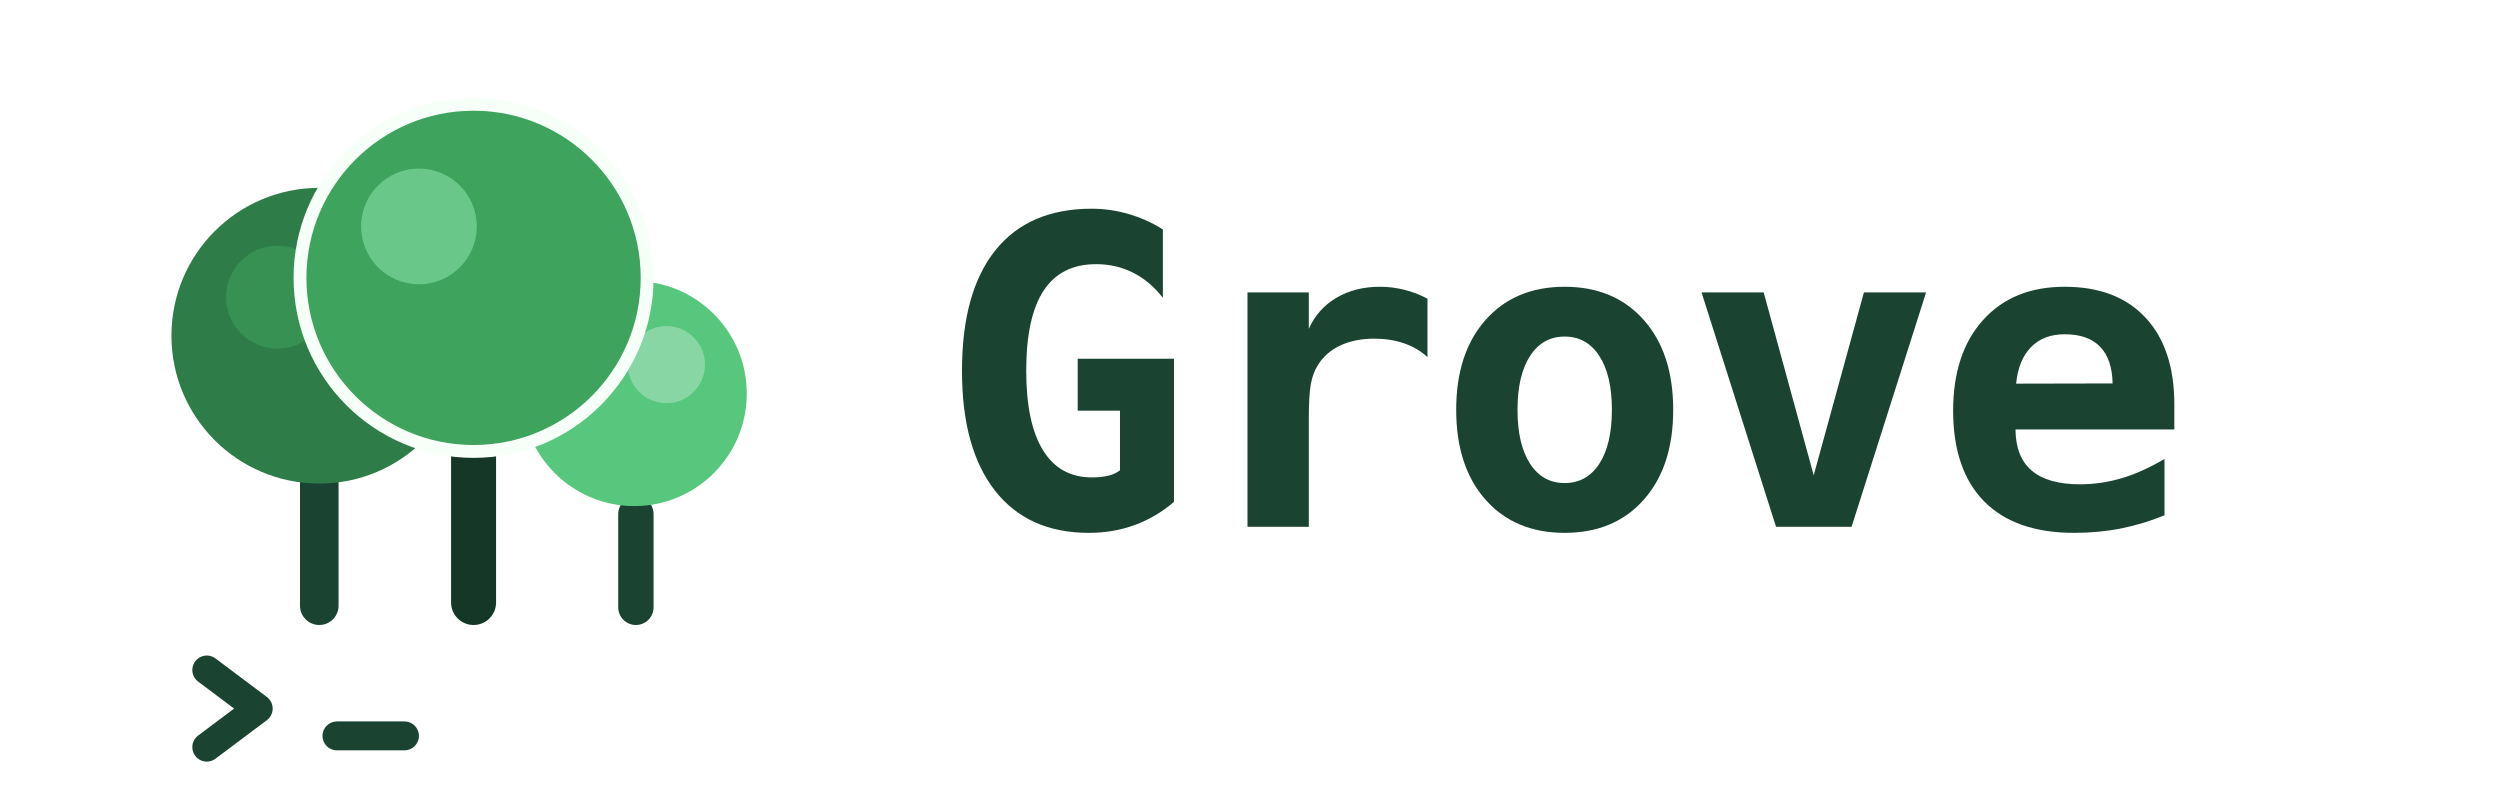
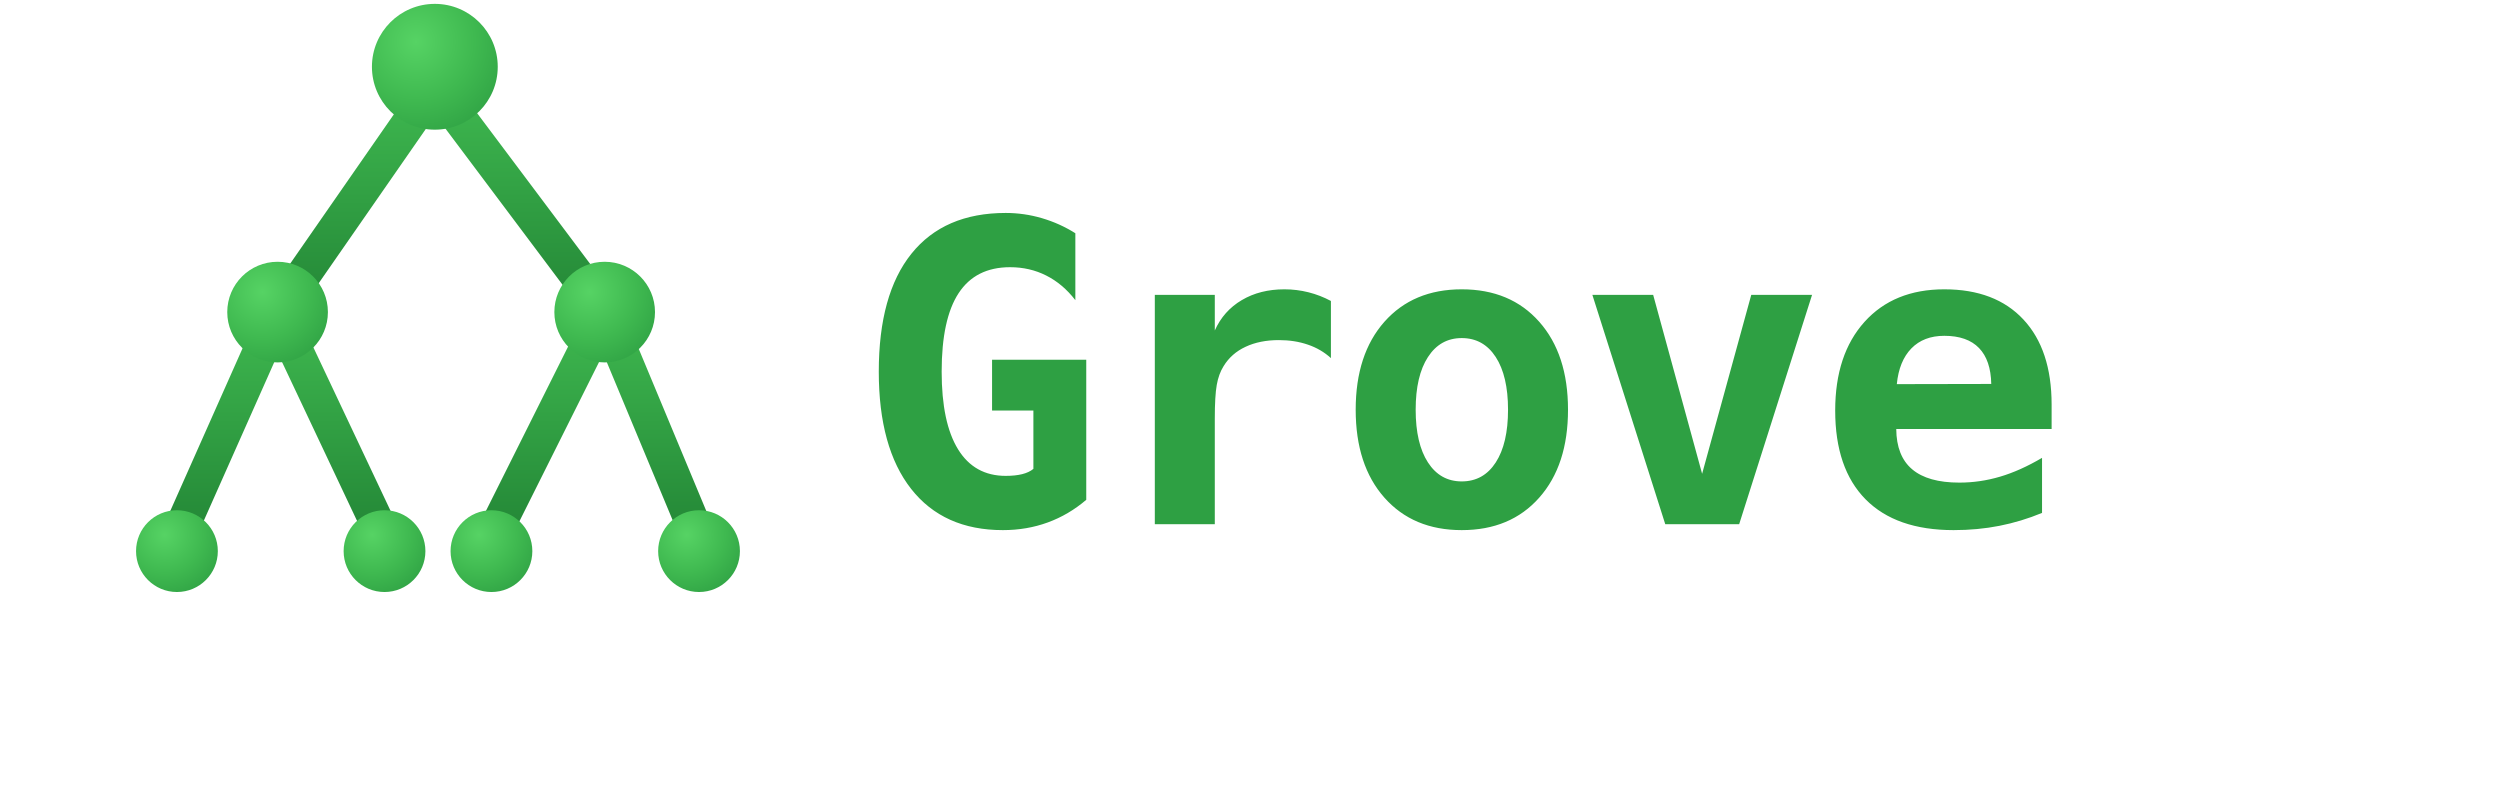
- <svg xmlns="http://www.w3.org/2000/svg" viewBox="0 0 560 180" width="560" height="180" role="img" aria-label="Grove">
-   <g transform="translate(6,-4) scale(0.72)">
-     <rect x="85" y="150" width="12" height="50" rx="6" fill="#1B4332" />
-     <circle cx="91" cy="110" r="46" fill="#2E7D48" />
-     <circle cx="78" cy="98" r="16" fill="#3DA35D" opacity="0.55" />
-     <rect x="184" y="160" width="11" height="40" rx="5.5" fill="#1B4332" />
-     <circle cx="189" cy="128" r="35" fill="#57C77E" />
-     <circle cx="199" cy="119" r="12" fill="#A7E0BE" opacity="0.6" />
-     <rect x="132" y="138" width="14" height="62" rx="7" fill="#143728" />
-     <circle cx="139" cy="92" r="56" fill="#F7FFF9" />
-     <circle cx="139" cy="92" r="52" fill="#3DA35D" />
-     <circle cx="122" cy="76" r="18" fill="#7CD79B" opacity="0.7" />
-     <path d="M56 214 l16 12 -16 12" fill="none" stroke="#1B4332" stroke-width="9" stroke-linecap="round" stroke-linejoin="round" />
-     <rect x="92" y="230" width="30" height="9" rx="4.5" fill="#1B4332" />
+ <svg xmlns="http://www.w3.org/2000/svg" viewBox="0 0 620 200" width="620" height="200" role="img" aria-label="Grove">
+   <defs>
+     <linearGradient id="edge" x1="0" y1="0" x2="0" y2="1">
+       <stop offset="0" stop-color="#3FB950" />
+       <stop offset="1" stop-color="#238636" />
+     </linearGradient>
+     <radialGradient id="node" cx="0.35" cy="0.3" r="0.85">
+       <stop offset="0" stop-color="#56D364" />
+       <stop offset="0.55" stop-color="#3FB950" />
+       <stop offset="1" stop-color="#2EA043" />
+     </radialGradient>
+   </defs>
+   <g transform="translate(8,-24) scale(0.78)">
+     <g stroke="url(#edge)" stroke-width="11" stroke-linecap="round" fill="none">
+       <path d="M128 58 L78 130" />
+       <path d="M128 58 L182 130" />
+       <path d="M78 130 L46 202" />
+       <path d="M78 130 L112 202" />
+       <path d="M182 130 L146 202" />
+       <path d="M182 130 L212 202" />
+     </g>
+     <g fill="url(#node)">
+       <circle cx="128" cy="52" r="20" />
+       <circle cx="78" cy="130" r="16" />
+       <circle cx="182" cy="130" r="16" />
+       <circle cx="46" cy="206" r="13" />
+       <circle cx="112" cy="206" r="13" />
+       <circle cx="146" cy="206" r="13" />
+       <circle cx="212" cy="206" r="13" />
+     </g>
  </g>
-   <text x="210" y="118" font-family="'SF Mono','JetBrains Mono','Fira Code',ui-monospace,Menlo,Consolas,monospace" font-size="96" font-weight="700" letter-spacing="-2" fill="#1B4332">Grove</text>
+   <text x="212" y="130" font-family="'SF Mono','JetBrains Mono','Fira Code',ui-monospace,Menlo,Consolas,monospace" font-size="104" font-weight="700" letter-spacing="-3" fill="#2EA043">Grove</text>
</svg>
